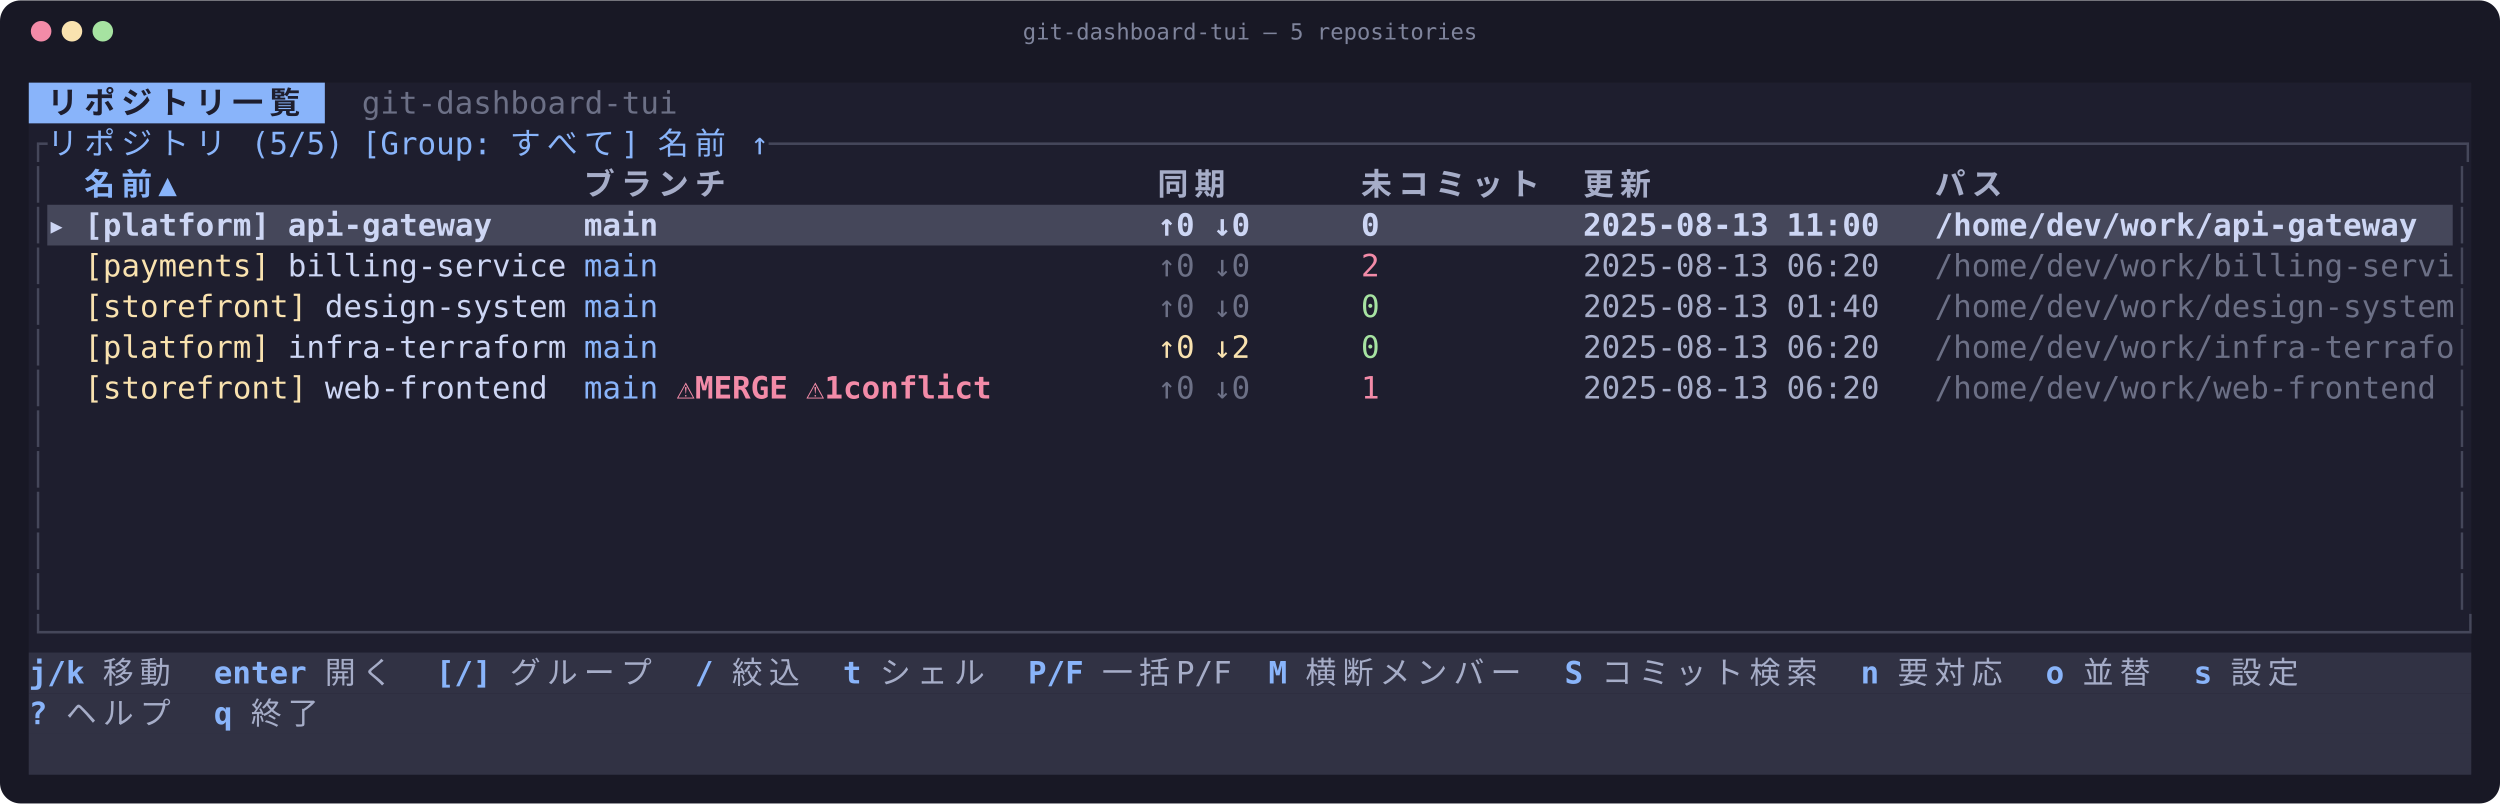
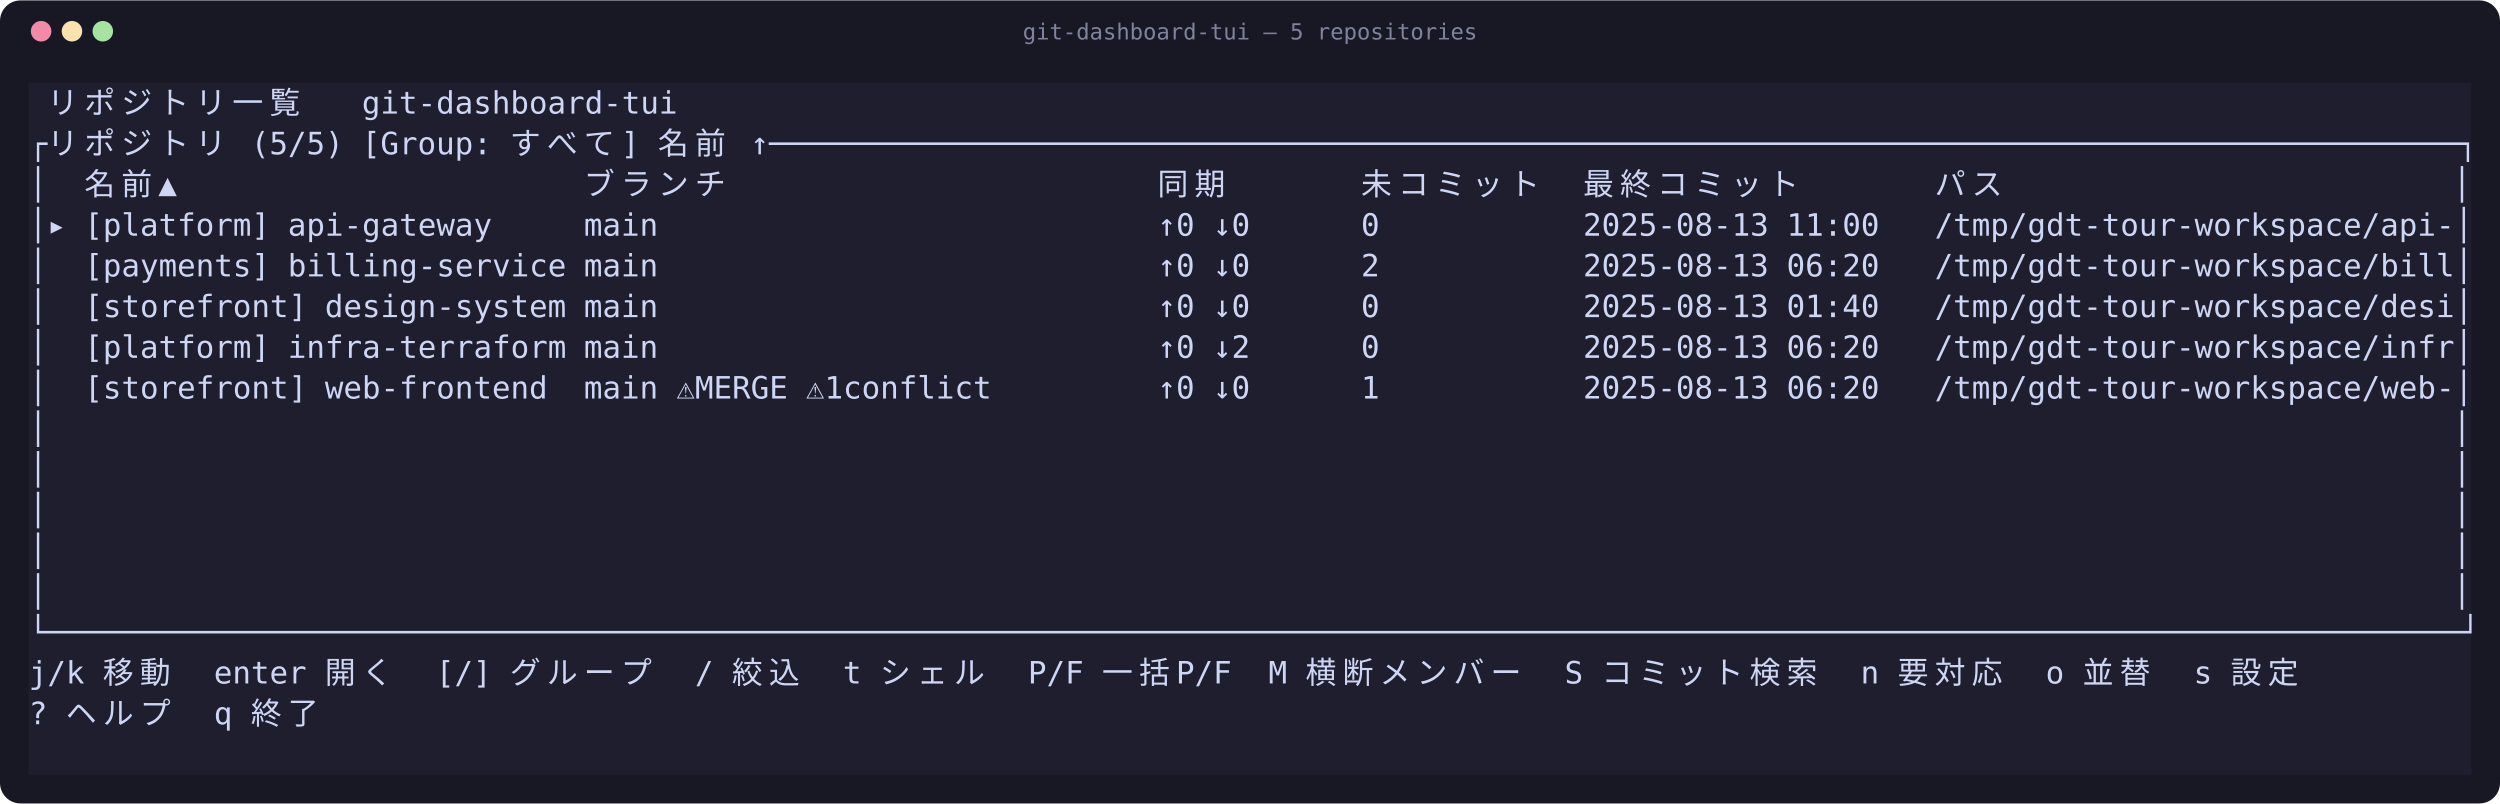
<svg xmlns="http://www.w3.org/2000/svg" width="1216" height="391" viewBox="0 0 1216.00 390.60" font-family="ui-monospace,SFMono-Regular,Menlo,Consolas,'DejaVu Sans Mono','Noto Sans Mono CJK JP','Hiragino Kaku Gothic ProN','Yu Gothic',monospace" font-size="15.0">
  <rect width="1216.00" height="390.60" rx="10" fill="#181825" />
  <circle cx="20.0" cy="15.0" r="5" fill="#f38ba8" />
  <circle cx="35.0" cy="15.0" r="5" fill="#f9e2af" />
  <circle cx="50.0" cy="15.0" r="5" fill="#a6e3a1" />
  <text x="608.0" y="19.0" fill="#7f849c" font-size="10.8" text-anchor="middle">git-dashboard-tui — 5 repositories</text>
  <rect x="14.00" y="40.00" width="1188.00" height="336.60" fill="#1e1e2e" />
-   <rect x="14.00" y="40.00" width="144.00" height="19.80" fill="#89b4fa" />
-   <text x="23.00" y="55.05" fill="#1e1e2e" font-weight="bold">リ</text>
-   <text x="41.00" y="55.05" fill="#1e1e2e" font-weight="bold">ポ</text>
-   <text x="59.00" y="55.05" fill="#1e1e2e" font-weight="bold">ジ</text>
-   <text x="77.00" y="55.05" fill="#1e1e2e" font-weight="bold">ト</text>
-   <text x="95.00" y="55.05" fill="#1e1e2e" font-weight="bold">リ</text>
-   <text x="113.00" y="55.05" fill="#1e1e2e" font-weight="bold">一</text>
-   <text x="131.00" y="55.05" fill="#1e1e2e" font-weight="bold">覧</text>
-   <text x="176.00" y="55.05" fill="#6c7086" xml:space="preserve">git-dashboard-tui</text>
-   <text x="14.00" y="74.85" fill="#45475a" xml:space="preserve">┌</text>
-   <text x="23.00" y="74.85" fill="#89b4fa">リ</text>
-   <text x="41.00" y="74.85" fill="#89b4fa">ポ</text>
-   <text x="59.00" y="74.85" fill="#89b4fa">ジ</text>
-   <text x="77.00" y="74.85" fill="#89b4fa">ト</text>
-   <text x="95.00" y="74.85" fill="#89b4fa">リ</text>
-   <text x="122.00" y="74.85" fill="#89b4fa" xml:space="preserve">(5/5)</text>
-   <text x="176.00" y="74.85" fill="#89b4fa" xml:space="preserve">[Group:</text>
-   <text x="248.00" y="74.85" fill="#89b4fa">す</text>
-   <text x="266.00" y="74.85" fill="#89b4fa">べ</text>
-   <text x="284.00" y="74.85" fill="#89b4fa">て</text>
-   <text x="302.00" y="74.85" fill="#89b4fa" xml:space="preserve">]</text>
-   <text x="320.00" y="74.85" fill="#89b4fa">名</text>
-   <text x="338.00" y="74.85" fill="#89b4fa">前</text>
-   <text x="365.00" y="74.85" fill="#89b4fa" xml:space="preserve">↑</text>
-   <text x="374.00" y="74.85" fill="#45475a" xml:space="preserve">───────────────────────────────────────────────────────────────────────────────────────────┐</text>
-   <text x="14.00" y="94.65" fill="#45475a" xml:space="preserve">│</text>
-   <text x="41.00" y="94.65" fill="#89b4fa" font-weight="bold">名</text>
-   <text x="59.00" y="94.65" fill="#89b4fa" font-weight="bold">前</text>
-   <text x="77.00" y="94.65" fill="#89b4fa" font-weight="bold" xml:space="preserve">▲</text>
-   <text x="284.00" y="94.65" fill="#a6adc8" font-weight="bold">ブ</text>
-   <text x="302.00" y="94.65" fill="#a6adc8" font-weight="bold">ラ</text>
-   <text x="320.00" y="94.65" fill="#a6adc8" font-weight="bold">ン</text>
-   <text x="338.00" y="94.65" fill="#a6adc8" font-weight="bold">チ</text>
-   <text x="563.00" y="94.65" fill="#a6adc8" font-weight="bold">同</text>
-   <text x="581.00" y="94.65" fill="#a6adc8" font-weight="bold">期</text>
-   <text x="662.00" y="94.65" fill="#a6adc8" font-weight="bold">未</text>
-   <text x="680.00" y="94.65" fill="#a6adc8" font-weight="bold">コ</text>
-   <text x="698.00" y="94.65" fill="#a6adc8" font-weight="bold">ミ</text>
-   <text x="716.00" y="94.65" fill="#a6adc8" font-weight="bold">ッ</text>
-   <text x="734.00" y="94.65" fill="#a6adc8" font-weight="bold">ト</text>
-   <text x="770.00" y="94.65" fill="#a6adc8" font-weight="bold">更</text>
-   <text x="788.00" y="94.65" fill="#a6adc8" font-weight="bold">新</text>
-   <text x="941.00" y="94.65" fill="#a6adc8" font-weight="bold">パ</text>
-   <text x="959.00" y="94.65" fill="#a6adc8" font-weight="bold">ス</text>
-   <text x="1193.00" y="94.65" fill="#45475a" xml:space="preserve">│</text>
-   <rect x="23.00" y="99.40" width="1170.00" height="19.80" fill="#45475a" />
-   <text x="14.00" y="114.45" fill="#45475a" xml:space="preserve">│</text>
-   <text x="23.00" y="114.45" fill="#cdd6f4" font-weight="bold" xml:space="preserve">▸</text>
-   <text x="41.00" y="114.45" fill="#cdd6f4" font-weight="bold" xml:space="preserve">[platform]</text>
-   <text x="140.00" y="114.45" fill="#cdd6f4" font-weight="bold" xml:space="preserve">api-gateway</text>
-   <text x="284.00" y="114.45" fill="#cdd6f4" font-weight="bold" xml:space="preserve">main</text>
-   <text x="563.00" y="114.45" fill="#cdd6f4" font-weight="bold" xml:space="preserve">↑0</text>
-   <text x="590.00" y="114.45" fill="#cdd6f4" font-weight="bold" xml:space="preserve">↓0</text>
-   <text x="662.00" y="114.45" fill="#cdd6f4" font-weight="bold" xml:space="preserve">0</text>
-   <text x="770.00" y="114.45" fill="#cdd6f4" font-weight="bold" xml:space="preserve">2025-08-13</text>
-   <text x="869.00" y="114.45" fill="#cdd6f4" font-weight="bold" xml:space="preserve">11:00</text>
-   <text x="941.00" y="114.45" fill="#cdd6f4" font-weight="bold" xml:space="preserve">/home/dev/work/api-gateway</text>
-   <text x="1193.00" y="114.45" fill="#45475a" xml:space="preserve">│</text>
-   <text x="14.00" y="134.25" fill="#45475a" xml:space="preserve">│</text>
-   <text x="41.00" y="134.25" fill="#f9e2af" xml:space="preserve">[payments]</text>
-   <text x="140.00" y="134.25" fill="#cdd6f4" xml:space="preserve">billing-service</text>
-   <text x="284.00" y="134.25" fill="#89b4fa" xml:space="preserve">main</text>
-   <text x="563.00" y="134.25" fill="#6c7086" xml:space="preserve">↑0</text>
-   <text x="590.00" y="134.25" fill="#6c7086" xml:space="preserve">↓0</text>
-   <text x="662.00" y="134.25" fill="#f38ba8" xml:space="preserve">2</text>
-   <text x="770.00" y="134.25" fill="#a6adc8" xml:space="preserve">2025-08-13</text>
-   <text x="869.00" y="134.25" fill="#a6adc8" xml:space="preserve">06:20</text>
-   <text x="941.00" y="134.25" fill="#6c7086" xml:space="preserve">/home/dev/work/billing-servi</text>
-   <text x="1193.00" y="134.25" fill="#45475a" xml:space="preserve">│</text>
-   <text x="14.00" y="154.05" fill="#45475a" xml:space="preserve">│</text>
-   <text x="41.00" y="154.05" fill="#f9e2af" xml:space="preserve">[storefront]</text>
-   <text x="158.00" y="154.05" fill="#cdd6f4" xml:space="preserve">design-system</text>
-   <text x="284.00" y="154.05" fill="#89b4fa" xml:space="preserve">main</text>
-   <text x="563.00" y="154.05" fill="#6c7086" xml:space="preserve">↑0</text>
-   <text x="590.00" y="154.05" fill="#6c7086" xml:space="preserve">↓0</text>
-   <text x="662.00" y="154.05" fill="#a6e3a1" xml:space="preserve">0</text>
-   <text x="770.00" y="154.05" fill="#a6adc8" xml:space="preserve">2025-08-13</text>
-   <text x="869.00" y="154.05" fill="#a6adc8" xml:space="preserve">01:40</text>
-   <text x="941.00" y="154.05" fill="#6c7086" xml:space="preserve">/home/dev/work/design-system</text>
-   <text x="1193.00" y="154.05" fill="#45475a" xml:space="preserve">│</text>
-   <text x="14.00" y="173.85" fill="#45475a" xml:space="preserve">│</text>
-   <text x="41.00" y="173.85" fill="#f9e2af" xml:space="preserve">[platform]</text>
-   <text x="140.00" y="173.85" fill="#cdd6f4" xml:space="preserve">infra-terraform</text>
-   <text x="284.00" y="173.85" fill="#89b4fa" xml:space="preserve">main</text>
-   <text x="563.00" y="173.85" fill="#f9e2af" xml:space="preserve">↑0</text>
-   <text x="590.00" y="173.85" fill="#f9e2af" xml:space="preserve">↓2</text>
-   <text x="662.00" y="173.85" fill="#a6e3a1" xml:space="preserve">0</text>
-   <text x="770.00" y="173.85" fill="#a6adc8" xml:space="preserve">2025-08-13</text>
-   <text x="869.00" y="173.85" fill="#a6adc8" xml:space="preserve">06:20</text>
-   <text x="941.00" y="173.85" fill="#6c7086" xml:space="preserve">/home/dev/work/infra-terrafo</text>
-   <text x="1193.00" y="173.85" fill="#45475a" xml:space="preserve">│</text>
-   <text x="14.00" y="193.65" fill="#45475a" xml:space="preserve">│</text>
-   <text x="41.00" y="193.65" fill="#f9e2af" xml:space="preserve">[storefront]</text>
-   <text x="158.00" y="193.65" fill="#cdd6f4" xml:space="preserve">web-frontend</text>
-   <text x="284.00" y="193.65" fill="#89b4fa" xml:space="preserve">main</text>
-   <text x="329.00" y="193.65" fill="#f38ba8" font-weight="bold" xml:space="preserve">⚠MERGE</text>
-   <text x="392.00" y="193.65" fill="#f38ba8" font-weight="bold" xml:space="preserve">⚠1conflict</text>
-   <text x="563.00" y="193.65" fill="#6c7086" xml:space="preserve">↑0</text>
-   <text x="590.00" y="193.65" fill="#6c7086" xml:space="preserve">↓0</text>
-   <text x="662.00" y="193.65" fill="#f38ba8" xml:space="preserve">1</text>
-   <text x="770.00" y="193.65" fill="#a6adc8" xml:space="preserve">2025-08-13</text>
-   <text x="869.00" y="193.65" fill="#a6adc8" xml:space="preserve">06:20</text>
-   <text x="941.00" y="193.65" fill="#6c7086" xml:space="preserve">/home/dev/work/web-frontend</text>
-   <text x="1193.00" y="193.65" fill="#45475a" xml:space="preserve">│</text>
-   <text x="14.00" y="213.45" fill="#45475a" xml:space="preserve">│</text>
-   <text x="1193.00" y="213.45" fill="#45475a" xml:space="preserve">│</text>
-   <text x="14.00" y="233.25" fill="#45475a" xml:space="preserve">│</text>
-   <text x="1193.00" y="233.25" fill="#45475a" xml:space="preserve">│</text>
-   <text x="14.00" y="253.05" fill="#45475a" xml:space="preserve">│</text>
-   <text x="1193.00" y="253.05" fill="#45475a" xml:space="preserve">│</text>
-   <text x="14.00" y="272.85" fill="#45475a" xml:space="preserve">│</text>
-   <text x="1193.00" y="272.85" fill="#45475a" xml:space="preserve">│</text>
-   <text x="14.00" y="292.65" fill="#45475a" xml:space="preserve">│</text>
-   <text x="1193.00" y="292.65" fill="#45475a" xml:space="preserve">│</text>
-   <text x="14.00" y="312.45" fill="#45475a" xml:space="preserve">└──────────────────────────────────────────────────────────────────────────────────────────────────────────────────────────────────┘</text>
-   <rect x="14.00" y="317.20" width="1188.00" height="19.80" fill="#313244" />
-   <text x="14.00" y="332.25" fill="#89b4fa" font-weight="bold" xml:space="preserve">j/k</text>
-   <text x="50.00" y="332.25" fill="#a6adc8">移</text>
-   <text x="68.00" y="332.25" fill="#a6adc8">動</text>
-   <text x="104.00" y="332.25" fill="#89b4fa" font-weight="bold" xml:space="preserve">enter</text>
-   <text x="158.00" y="332.25" fill="#a6adc8">開</text>
-   <text x="176.00" y="332.25" fill="#a6adc8">く</text>
-   <text x="212.00" y="332.25" fill="#89b4fa" font-weight="bold" xml:space="preserve">[/]</text>
-   <text x="248.00" y="332.25" fill="#a6adc8">グ</text>
-   <text x="266.00" y="332.25" fill="#a6adc8">ル</text>
-   <text x="284.00" y="332.25" fill="#a6adc8">ー</text>
-   <text x="302.00" y="332.25" fill="#a6adc8">プ</text>
-   <text x="338.00" y="332.25" fill="#89b4fa" font-weight="bold" xml:space="preserve">/</text>
-   <text x="356.00" y="332.25" fill="#a6adc8">絞</text>
-   <text x="374.00" y="332.25" fill="#a6adc8">込</text>
-   <text x="410.00" y="332.25" fill="#89b4fa" font-weight="bold" xml:space="preserve">t</text>
-   <text x="428.00" y="332.25" fill="#a6adc8">シ</text>
-   <text x="446.00" y="332.25" fill="#a6adc8">ェ</text>
-   <text x="464.00" y="332.25" fill="#a6adc8">ル</text>
-   <text x="500.00" y="332.25" fill="#89b4fa" font-weight="bold" xml:space="preserve">P/F</text>
-   <text x="536.00" y="332.25" fill="#a6adc8">一</text>
-   <text x="554.00" y="332.25" fill="#a6adc8">括</text>
-   <text x="572.00" y="332.25" fill="#a6adc8" xml:space="preserve">P/F</text>
-   <text x="617.00" y="332.25" fill="#89b4fa" font-weight="bold" xml:space="preserve">M</text>
-   <text x="635.00" y="332.25" fill="#a6adc8">横</text>
-   <text x="653.00" y="332.25" fill="#a6adc8">断</text>
-   <text x="671.00" y="332.25" fill="#a6adc8">メ</text>
-   <text x="689.00" y="332.25" fill="#a6adc8">ン</text>
-   <text x="707.00" y="332.25" fill="#a6adc8">バ</text>
-   <text x="725.00" y="332.25" fill="#a6adc8">ー</text>
-   <text x="761.00" y="332.25" fill="#89b4fa" font-weight="bold" xml:space="preserve">S</text>
-   <text x="779.00" y="332.25" fill="#a6adc8">コ</text>
-   <text x="797.00" y="332.25" fill="#a6adc8">ミ</text>
-   <text x="815.00" y="332.25" fill="#a6adc8">ッ</text>
-   <text x="833.00" y="332.25" fill="#a6adc8">ト</text>
-   <text x="851.00" y="332.25" fill="#a6adc8">検</text>
-   <text x="869.00" y="332.25" fill="#a6adc8">索</text>
-   <text x="905.00" y="332.25" fill="#89b4fa" font-weight="bold" xml:space="preserve">n</text>
-   <text x="923.00" y="332.25" fill="#a6adc8">要</text>
-   <text x="941.00" y="332.25" fill="#a6adc8">対</text>
-   <text x="959.00" y="332.25" fill="#a6adc8">応</text>
-   <text x="995.00" y="332.25" fill="#89b4fa" font-weight="bold" xml:space="preserve">o</text>
-   <text x="1013.00" y="332.25" fill="#a6adc8">並</text>
-   <text x="1031.00" y="332.25" fill="#a6adc8">替</text>
-   <text x="1067.00" y="332.25" fill="#89b4fa" font-weight="bold" xml:space="preserve">s</text>
-   <text x="1085.00" y="332.25" fill="#a6adc8">設</text>
-   <text x="1103.00" y="332.25" fill="#a6adc8">定</text>
-   <rect x="14.00" y="337.00" width="1188.00" height="19.80" fill="#313244" />
-   <text x="14.00" y="352.05" fill="#89b4fa" font-weight="bold" xml:space="preserve">?</text>
-   <text x="32.00" y="352.05" fill="#a6adc8">ヘ</text>
-   <text x="50.00" y="352.05" fill="#a6adc8">ル</text>
-   <text x="68.00" y="352.05" fill="#a6adc8">プ</text>
-   <text x="104.00" y="352.05" fill="#89b4fa" font-weight="bold" xml:space="preserve">q</text>
-   <text x="122.00" y="352.05" fill="#a6adc8">終</text>
-   <text x="140.00" y="352.05" fill="#a6adc8">了</text>
-   <rect x="14.00" y="356.80" width="1188.00" height="19.80" fill="#313244" />
+   <text x="23.00" y="55.05" fill="#cdd6f4" textLength="18.00" lengthAdjust="spacingAndGlyphs">リ</text>
+   <text x="41.00" y="55.05" fill="#cdd6f4" textLength="18.00" lengthAdjust="spacingAndGlyphs">ポ</text>
+   <text x="59.00" y="55.05" fill="#cdd6f4" textLength="18.00" lengthAdjust="spacingAndGlyphs">ジ</text>
+   <text x="77.00" y="55.05" fill="#cdd6f4" textLength="18.00" lengthAdjust="spacingAndGlyphs">ト</text>
+   <text x="95.00" y="55.05" fill="#cdd6f4" textLength="18.00" lengthAdjust="spacingAndGlyphs">リ</text>
+   <text x="113.00" y="55.05" fill="#cdd6f4" textLength="18.00" lengthAdjust="spacingAndGlyphs">一</text>
+   <text x="131.00" y="55.05" fill="#cdd6f4" textLength="18.00" lengthAdjust="spacingAndGlyphs">覧</text>
+   <text x="176.00" y="55.05" fill="#cdd6f4" textLength="153.00" lengthAdjust="spacingAndGlyphs" xml:space="preserve">git-dashboard-tui</text>
+   <text x="14.00" y="74.85" fill="#cdd6f4" textLength="9.00" lengthAdjust="spacingAndGlyphs">┌</text>
+   <text x="23.00" y="74.85" fill="#cdd6f4" textLength="18.00" lengthAdjust="spacingAndGlyphs">リ</text>
+   <text x="41.00" y="74.85" fill="#cdd6f4" textLength="18.00" lengthAdjust="spacingAndGlyphs">ポ</text>
+   <text x="59.00" y="74.85" fill="#cdd6f4" textLength="18.00" lengthAdjust="spacingAndGlyphs">ジ</text>
+   <text x="77.00" y="74.85" fill="#cdd6f4" textLength="18.00" lengthAdjust="spacingAndGlyphs">ト</text>
+   <text x="95.00" y="74.85" fill="#cdd6f4" textLength="18.00" lengthAdjust="spacingAndGlyphs">リ</text>
+   <text x="122.00" y="74.85" fill="#cdd6f4" textLength="45.00" lengthAdjust="spacingAndGlyphs" xml:space="preserve">(5/5)</text>
+   <text x="176.00" y="74.85" fill="#cdd6f4" textLength="63.00" lengthAdjust="spacingAndGlyphs" xml:space="preserve">[Group:</text>
+   <text x="248.00" y="74.85" fill="#cdd6f4" textLength="18.00" lengthAdjust="spacingAndGlyphs">す</text>
+   <text x="266.00" y="74.85" fill="#cdd6f4" textLength="18.00" lengthAdjust="spacingAndGlyphs">べ</text>
+   <text x="284.00" y="74.85" fill="#cdd6f4" textLength="18.00" lengthAdjust="spacingAndGlyphs">て</text>
+   <text x="302.00" y="74.85" fill="#cdd6f4" textLength="9.00" lengthAdjust="spacingAndGlyphs" xml:space="preserve">]</text>
+   <text x="320.00" y="74.85" fill="#cdd6f4" textLength="18.00" lengthAdjust="spacingAndGlyphs">名</text>
+   <text x="338.00" y="74.85" fill="#cdd6f4" textLength="18.00" lengthAdjust="spacingAndGlyphs">前</text>
+   <text x="365.00" y="74.85" fill="#cdd6f4" textLength="837.00" lengthAdjust="spacingAndGlyphs" xml:space="preserve">↑───────────────────────────────────────────────────────────────────────────────────────────┐</text>
+   <text x="14.00" y="94.65" fill="#cdd6f4" textLength="9.00" lengthAdjust="spacingAndGlyphs" xml:space="preserve">│</text>
+   <text x="41.00" y="94.65" fill="#cdd6f4" textLength="18.00" lengthAdjust="spacingAndGlyphs">名</text>
+   <text x="59.00" y="94.65" fill="#cdd6f4" textLength="18.00" lengthAdjust="spacingAndGlyphs">前</text>
+   <text x="77.00" y="94.65" fill="#cdd6f4" textLength="9.00" lengthAdjust="spacingAndGlyphs" xml:space="preserve">▲</text>
+   <text x="284.00" y="94.65" fill="#cdd6f4" textLength="18.00" lengthAdjust="spacingAndGlyphs">ブ</text>
+   <text x="302.00" y="94.65" fill="#cdd6f4" textLength="18.00" lengthAdjust="spacingAndGlyphs">ラ</text>
+   <text x="320.00" y="94.65" fill="#cdd6f4" textLength="18.00" lengthAdjust="spacingAndGlyphs">ン</text>
+   <text x="338.00" y="94.65" fill="#cdd6f4" textLength="18.00" lengthAdjust="spacingAndGlyphs">チ</text>
+   <text x="563.00" y="94.65" fill="#cdd6f4" textLength="18.00" lengthAdjust="spacingAndGlyphs">同</text>
+   <text x="581.00" y="94.65" fill="#cdd6f4" textLength="18.00" lengthAdjust="spacingAndGlyphs">期</text>
+   <text x="662.00" y="94.65" fill="#cdd6f4" textLength="18.00" lengthAdjust="spacingAndGlyphs">未</text>
+   <text x="680.00" y="94.65" fill="#cdd6f4" textLength="18.00" lengthAdjust="spacingAndGlyphs">コ</text>
+   <text x="698.00" y="94.65" fill="#cdd6f4" textLength="18.00" lengthAdjust="spacingAndGlyphs">ミ</text>
+   <text x="716.00" y="94.65" fill="#cdd6f4" textLength="18.00" lengthAdjust="spacingAndGlyphs">ッ</text>
+   <text x="734.00" y="94.65" fill="#cdd6f4" textLength="18.00" lengthAdjust="spacingAndGlyphs">ト</text>
+   <text x="770.00" y="94.65" fill="#cdd6f4" textLength="18.00" lengthAdjust="spacingAndGlyphs">最</text>
+   <text x="788.00" y="94.65" fill="#cdd6f4" textLength="18.00" lengthAdjust="spacingAndGlyphs">終</text>
+   <text x="806.00" y="94.65" fill="#cdd6f4" textLength="18.00" lengthAdjust="spacingAndGlyphs">コ</text>
+   <text x="824.00" y="94.65" fill="#cdd6f4" textLength="18.00" lengthAdjust="spacingAndGlyphs">ミ</text>
+   <text x="842.00" y="94.65" fill="#cdd6f4" textLength="18.00" lengthAdjust="spacingAndGlyphs">ッ</text>
+   <text x="860.00" y="94.65" fill="#cdd6f4" textLength="18.00" lengthAdjust="spacingAndGlyphs">ト</text>
+   <text x="941.00" y="94.65" fill="#cdd6f4" textLength="18.00" lengthAdjust="spacingAndGlyphs">パ</text>
+   <text x="959.00" y="94.65" fill="#cdd6f4" textLength="18.00" lengthAdjust="spacingAndGlyphs">ス</text>
+   <text x="1193.00" y="94.65" fill="#cdd6f4" textLength="9.00" lengthAdjust="spacingAndGlyphs" xml:space="preserve">│</text>
+   <text x="14.00" y="114.45" fill="#cdd6f4" textLength="18.00" lengthAdjust="spacingAndGlyphs" xml:space="preserve">│▸</text>
+   <text x="41.00" y="114.45" fill="#cdd6f4" textLength="90.00" lengthAdjust="spacingAndGlyphs" xml:space="preserve">[platform]</text>
+   <text x="140.00" y="114.45" fill="#cdd6f4" textLength="99.00" lengthAdjust="spacingAndGlyphs" xml:space="preserve">api-gateway</text>
+   <text x="284.00" y="114.45" fill="#cdd6f4" textLength="36.00" lengthAdjust="spacingAndGlyphs" xml:space="preserve">main</text>
+   <text x="563.00" y="114.45" fill="#cdd6f4" textLength="18.00" lengthAdjust="spacingAndGlyphs" xml:space="preserve">↑0</text>
+   <text x="590.00" y="114.45" fill="#cdd6f4" textLength="18.00" lengthAdjust="spacingAndGlyphs" xml:space="preserve">↓0</text>
+   <text x="662.00" y="114.45" fill="#cdd6f4" textLength="9.00" lengthAdjust="spacingAndGlyphs" xml:space="preserve">0</text>
+   <text x="770.00" y="114.45" fill="#cdd6f4" textLength="90.00" lengthAdjust="spacingAndGlyphs" xml:space="preserve">2025-08-13</text>
+   <text x="869.00" y="114.45" fill="#cdd6f4" textLength="45.00" lengthAdjust="spacingAndGlyphs" xml:space="preserve">11:00</text>
+   <text x="941.00" y="114.45" fill="#cdd6f4" textLength="261.00" lengthAdjust="spacingAndGlyphs" xml:space="preserve">/tmp/gdt-tour-workspace/api-│</text>
+   <text x="14.00" y="134.25" fill="#cdd6f4" textLength="9.00" lengthAdjust="spacingAndGlyphs" xml:space="preserve">│</text>
+   <text x="41.00" y="134.25" fill="#cdd6f4" textLength="90.00" lengthAdjust="spacingAndGlyphs" xml:space="preserve">[payments]</text>
+   <text x="140.00" y="134.25" fill="#cdd6f4" textLength="135.00" lengthAdjust="spacingAndGlyphs" xml:space="preserve">billing-service</text>
+   <text x="284.00" y="134.25" fill="#cdd6f4" textLength="36.00" lengthAdjust="spacingAndGlyphs" xml:space="preserve">main</text>
+   <text x="563.00" y="134.25" fill="#cdd6f4" textLength="18.00" lengthAdjust="spacingAndGlyphs" xml:space="preserve">↑0</text>
+   <text x="590.00" y="134.25" fill="#cdd6f4" textLength="18.00" lengthAdjust="spacingAndGlyphs" xml:space="preserve">↓0</text>
+   <text x="662.00" y="134.25" fill="#cdd6f4" textLength="9.00" lengthAdjust="spacingAndGlyphs" xml:space="preserve">2</text>
+   <text x="770.00" y="134.25" fill="#cdd6f4" textLength="90.00" lengthAdjust="spacingAndGlyphs" xml:space="preserve">2025-08-13</text>
+   <text x="869.00" y="134.25" fill="#cdd6f4" textLength="45.00" lengthAdjust="spacingAndGlyphs" xml:space="preserve">06:20</text>
+   <text x="941.00" y="134.25" fill="#cdd6f4" textLength="261.00" lengthAdjust="spacingAndGlyphs" xml:space="preserve">/tmp/gdt-tour-workspace/bill│</text>
+   <text x="14.00" y="154.05" fill="#cdd6f4" textLength="9.00" lengthAdjust="spacingAndGlyphs" xml:space="preserve">│</text>
+   <text x="41.00" y="154.05" fill="#cdd6f4" textLength="108.00" lengthAdjust="spacingAndGlyphs" xml:space="preserve">[storefront]</text>
+   <text x="158.00" y="154.05" fill="#cdd6f4" textLength="117.00" lengthAdjust="spacingAndGlyphs" xml:space="preserve">design-system</text>
+   <text x="284.00" y="154.05" fill="#cdd6f4" textLength="36.00" lengthAdjust="spacingAndGlyphs" xml:space="preserve">main</text>
+   <text x="563.00" y="154.05" fill="#cdd6f4" textLength="18.00" lengthAdjust="spacingAndGlyphs" xml:space="preserve">↑0</text>
+   <text x="590.00" y="154.05" fill="#cdd6f4" textLength="18.00" lengthAdjust="spacingAndGlyphs" xml:space="preserve">↓0</text>
+   <text x="662.00" y="154.05" fill="#cdd6f4" textLength="9.00" lengthAdjust="spacingAndGlyphs" xml:space="preserve">0</text>
+   <text x="770.00" y="154.05" fill="#cdd6f4" textLength="90.00" lengthAdjust="spacingAndGlyphs" xml:space="preserve">2025-08-13</text>
+   <text x="869.00" y="154.05" fill="#cdd6f4" textLength="45.00" lengthAdjust="spacingAndGlyphs" xml:space="preserve">01:40</text>
+   <text x="941.00" y="154.05" fill="#cdd6f4" textLength="261.00" lengthAdjust="spacingAndGlyphs" xml:space="preserve">/tmp/gdt-tour-workspace/desi│</text>
+   <text x="14.00" y="173.85" fill="#cdd6f4" textLength="9.00" lengthAdjust="spacingAndGlyphs" xml:space="preserve">│</text>
+   <text x="41.00" y="173.85" fill="#cdd6f4" textLength="90.00" lengthAdjust="spacingAndGlyphs" xml:space="preserve">[platform]</text>
+   <text x="140.00" y="173.85" fill="#cdd6f4" textLength="135.00" lengthAdjust="spacingAndGlyphs" xml:space="preserve">infra-terraform</text>
+   <text x="284.00" y="173.85" fill="#cdd6f4" textLength="36.00" lengthAdjust="spacingAndGlyphs" xml:space="preserve">main</text>
+   <text x="563.00" y="173.85" fill="#cdd6f4" textLength="18.00" lengthAdjust="spacingAndGlyphs" xml:space="preserve">↑0</text>
+   <text x="590.00" y="173.85" fill="#cdd6f4" textLength="18.00" lengthAdjust="spacingAndGlyphs" xml:space="preserve">↓2</text>
+   <text x="662.00" y="173.85" fill="#cdd6f4" textLength="9.00" lengthAdjust="spacingAndGlyphs" xml:space="preserve">0</text>
+   <text x="770.00" y="173.85" fill="#cdd6f4" textLength="90.00" lengthAdjust="spacingAndGlyphs" xml:space="preserve">2025-08-13</text>
+   <text x="869.00" y="173.85" fill="#cdd6f4" textLength="45.00" lengthAdjust="spacingAndGlyphs" xml:space="preserve">06:20</text>
+   <text x="941.00" y="173.85" fill="#cdd6f4" textLength="261.00" lengthAdjust="spacingAndGlyphs" xml:space="preserve">/tmp/gdt-tour-workspace/infr│</text>
+   <text x="14.00" y="193.65" fill="#cdd6f4" textLength="9.00" lengthAdjust="spacingAndGlyphs" xml:space="preserve">│</text>
+   <text x="41.00" y="193.65" fill="#cdd6f4" textLength="108.00" lengthAdjust="spacingAndGlyphs" xml:space="preserve">[storefront]</text>
+   <text x="158.00" y="193.65" fill="#cdd6f4" textLength="108.00" lengthAdjust="spacingAndGlyphs" xml:space="preserve">web-frontend</text>
+   <text x="284.00" y="193.65" fill="#cdd6f4" textLength="36.00" lengthAdjust="spacingAndGlyphs" xml:space="preserve">main</text>
+   <text x="329.00" y="193.65" fill="#cdd6f4" textLength="54.00" lengthAdjust="spacingAndGlyphs" xml:space="preserve">⚠MERGE</text>
+   <text x="392.00" y="193.65" fill="#cdd6f4" textLength="90.00" lengthAdjust="spacingAndGlyphs" xml:space="preserve">⚠1conflict</text>
+   <text x="563.00" y="193.65" fill="#cdd6f4" textLength="18.00" lengthAdjust="spacingAndGlyphs" xml:space="preserve">↑0</text>
+   <text x="590.00" y="193.65" fill="#cdd6f4" textLength="18.00" lengthAdjust="spacingAndGlyphs" xml:space="preserve">↓0</text>
+   <text x="662.00" y="193.65" fill="#cdd6f4" textLength="9.00" lengthAdjust="spacingAndGlyphs" xml:space="preserve">1</text>
+   <text x="770.00" y="193.65" fill="#cdd6f4" textLength="90.00" lengthAdjust="spacingAndGlyphs" xml:space="preserve">2025-08-13</text>
+   <text x="869.00" y="193.65" fill="#cdd6f4" textLength="45.00" lengthAdjust="spacingAndGlyphs" xml:space="preserve">06:20</text>
+   <text x="941.00" y="193.65" fill="#cdd6f4" textLength="261.00" lengthAdjust="spacingAndGlyphs" xml:space="preserve">/tmp/gdt-tour-workspace/web-│</text>
+   <text x="14.00" y="213.45" fill="#cdd6f4" textLength="9.00" lengthAdjust="spacingAndGlyphs" xml:space="preserve">│</text>
+   <text x="1193.00" y="213.45" fill="#cdd6f4" textLength="9.00" lengthAdjust="spacingAndGlyphs" xml:space="preserve">│</text>
+   <text x="14.00" y="233.25" fill="#cdd6f4" textLength="9.00" lengthAdjust="spacingAndGlyphs" xml:space="preserve">│</text>
+   <text x="1193.00" y="233.25" fill="#cdd6f4" textLength="9.00" lengthAdjust="spacingAndGlyphs" xml:space="preserve">│</text>
+   <text x="14.00" y="253.05" fill="#cdd6f4" textLength="9.00" lengthAdjust="spacingAndGlyphs" xml:space="preserve">│</text>
+   <text x="1193.00" y="253.05" fill="#cdd6f4" textLength="9.00" lengthAdjust="spacingAndGlyphs" xml:space="preserve">│</text>
+   <text x="14.00" y="272.85" fill="#cdd6f4" textLength="9.00" lengthAdjust="spacingAndGlyphs" xml:space="preserve">│</text>
+   <text x="1193.00" y="272.85" fill="#cdd6f4" textLength="9.00" lengthAdjust="spacingAndGlyphs" xml:space="preserve">│</text>
+   <text x="14.00" y="292.65" fill="#cdd6f4" textLength="9.00" lengthAdjust="spacingAndGlyphs" xml:space="preserve">│</text>
+   <text x="1193.00" y="292.65" fill="#cdd6f4" textLength="9.00" lengthAdjust="spacingAndGlyphs" xml:space="preserve">│</text>
+   <text x="14.00" y="312.45" fill="#cdd6f4" textLength="1188.00" lengthAdjust="spacingAndGlyphs" xml:space="preserve">└──────────────────────────────────────────────────────────────────────────────────────────────────────────────────────────────────┘</text>
+   <text x="14.00" y="332.25" fill="#cdd6f4" textLength="27.00" lengthAdjust="spacingAndGlyphs" xml:space="preserve">j/k</text>
+   <text x="50.00" y="332.25" fill="#cdd6f4" textLength="18.00" lengthAdjust="spacingAndGlyphs">移</text>
+   <text x="68.00" y="332.25" fill="#cdd6f4" textLength="18.00" lengthAdjust="spacingAndGlyphs">動</text>
+   <text x="104.00" y="332.25" fill="#cdd6f4" textLength="45.00" lengthAdjust="spacingAndGlyphs" xml:space="preserve">enter</text>
+   <text x="158.00" y="332.25" fill="#cdd6f4" textLength="18.00" lengthAdjust="spacingAndGlyphs">開</text>
+   <text x="176.00" y="332.25" fill="#cdd6f4" textLength="18.00" lengthAdjust="spacingAndGlyphs">く</text>
+   <text x="212.00" y="332.25" fill="#cdd6f4" textLength="27.00" lengthAdjust="spacingAndGlyphs" xml:space="preserve">[/]</text>
+   <text x="248.00" y="332.25" fill="#cdd6f4" textLength="18.00" lengthAdjust="spacingAndGlyphs">グ</text>
+   <text x="266.00" y="332.25" fill="#cdd6f4" textLength="18.00" lengthAdjust="spacingAndGlyphs">ル</text>
+   <text x="284.00" y="332.25" fill="#cdd6f4" textLength="18.00" lengthAdjust="spacingAndGlyphs">ー</text>
+   <text x="302.00" y="332.25" fill="#cdd6f4" textLength="18.00" lengthAdjust="spacingAndGlyphs">プ</text>
+   <text x="338.00" y="332.25" fill="#cdd6f4" textLength="9.00" lengthAdjust="spacingAndGlyphs" xml:space="preserve">/</text>
+   <text x="356.00" y="332.25" fill="#cdd6f4" textLength="18.00" lengthAdjust="spacingAndGlyphs">絞</text>
+   <text x="374.00" y="332.25" fill="#cdd6f4" textLength="18.00" lengthAdjust="spacingAndGlyphs">込</text>
+   <text x="410.00" y="332.25" fill="#cdd6f4" textLength="9.00" lengthAdjust="spacingAndGlyphs" xml:space="preserve">t</text>
+   <text x="428.00" y="332.25" fill="#cdd6f4" textLength="18.00" lengthAdjust="spacingAndGlyphs">シ</text>
+   <text x="446.00" y="332.25" fill="#cdd6f4" textLength="18.00" lengthAdjust="spacingAndGlyphs">ェ</text>
+   <text x="464.00" y="332.25" fill="#cdd6f4" textLength="18.00" lengthAdjust="spacingAndGlyphs">ル</text>
+   <text x="500.00" y="332.25" fill="#cdd6f4" textLength="27.00" lengthAdjust="spacingAndGlyphs" xml:space="preserve">P/F</text>
+   <text x="536.00" y="332.25" fill="#cdd6f4" textLength="18.00" lengthAdjust="spacingAndGlyphs">一</text>
+   <text x="554.00" y="332.25" fill="#cdd6f4" textLength="18.00" lengthAdjust="spacingAndGlyphs">括</text>
+   <text x="572.00" y="332.25" fill="#cdd6f4" textLength="27.00" lengthAdjust="spacingAndGlyphs" xml:space="preserve">P/F</text>
+   <text x="617.00" y="332.25" fill="#cdd6f4" textLength="9.00" lengthAdjust="spacingAndGlyphs" xml:space="preserve">M</text>
+   <text x="635.00" y="332.25" fill="#cdd6f4" textLength="18.00" lengthAdjust="spacingAndGlyphs">横</text>
+   <text x="653.00" y="332.25" fill="#cdd6f4" textLength="18.00" lengthAdjust="spacingAndGlyphs">断</text>
+   <text x="671.00" y="332.25" fill="#cdd6f4" textLength="18.00" lengthAdjust="spacingAndGlyphs">メ</text>
+   <text x="689.00" y="332.25" fill="#cdd6f4" textLength="18.00" lengthAdjust="spacingAndGlyphs">ン</text>
+   <text x="707.00" y="332.25" fill="#cdd6f4" textLength="18.00" lengthAdjust="spacingAndGlyphs">バ</text>
+   <text x="725.00" y="332.25" fill="#cdd6f4" textLength="18.00" lengthAdjust="spacingAndGlyphs">ー</text>
+   <text x="761.00" y="332.25" fill="#cdd6f4" textLength="9.00" lengthAdjust="spacingAndGlyphs" xml:space="preserve">S</text>
+   <text x="779.00" y="332.25" fill="#cdd6f4" textLength="18.00" lengthAdjust="spacingAndGlyphs">コ</text>
+   <text x="797.00" y="332.25" fill="#cdd6f4" textLength="18.00" lengthAdjust="spacingAndGlyphs">ミ</text>
+   <text x="815.00" y="332.25" fill="#cdd6f4" textLength="18.00" lengthAdjust="spacingAndGlyphs">ッ</text>
+   <text x="833.00" y="332.25" fill="#cdd6f4" textLength="18.00" lengthAdjust="spacingAndGlyphs">ト</text>
+   <text x="851.00" y="332.25" fill="#cdd6f4" textLength="18.00" lengthAdjust="spacingAndGlyphs">検</text>
+   <text x="869.00" y="332.25" fill="#cdd6f4" textLength="18.00" lengthAdjust="spacingAndGlyphs">索</text>
+   <text x="905.00" y="332.25" fill="#cdd6f4" textLength="9.00" lengthAdjust="spacingAndGlyphs" xml:space="preserve">n</text>
+   <text x="923.00" y="332.25" fill="#cdd6f4" textLength="18.00" lengthAdjust="spacingAndGlyphs">要</text>
+   <text x="941.00" y="332.25" fill="#cdd6f4" textLength="18.00" lengthAdjust="spacingAndGlyphs">対</text>
+   <text x="959.00" y="332.25" fill="#cdd6f4" textLength="18.00" lengthAdjust="spacingAndGlyphs">応</text>
+   <text x="995.00" y="332.25" fill="#cdd6f4" textLength="9.00" lengthAdjust="spacingAndGlyphs" xml:space="preserve">o</text>
+   <text x="1013.00" y="332.25" fill="#cdd6f4" textLength="18.00" lengthAdjust="spacingAndGlyphs">並</text>
+   <text x="1031.00" y="332.25" fill="#cdd6f4" textLength="18.00" lengthAdjust="spacingAndGlyphs">替</text>
+   <text x="1067.00" y="332.25" fill="#cdd6f4" textLength="9.00" lengthAdjust="spacingAndGlyphs" xml:space="preserve">s</text>
+   <text x="1085.00" y="332.25" fill="#cdd6f4" textLength="18.00" lengthAdjust="spacingAndGlyphs">設</text>
+   <text x="1103.00" y="332.25" fill="#cdd6f4" textLength="18.00" lengthAdjust="spacingAndGlyphs">定</text>
+   <text x="14.00" y="352.05" fill="#cdd6f4" textLength="9.00" lengthAdjust="spacingAndGlyphs" xml:space="preserve">?</text>
+   <text x="32.00" y="352.05" fill="#cdd6f4" textLength="18.00" lengthAdjust="spacingAndGlyphs">ヘ</text>
+   <text x="50.00" y="352.05" fill="#cdd6f4" textLength="18.00" lengthAdjust="spacingAndGlyphs">ル</text>
+   <text x="68.00" y="352.05" fill="#cdd6f4" textLength="18.00" lengthAdjust="spacingAndGlyphs">プ</text>
+   <text x="104.00" y="352.05" fill="#cdd6f4" textLength="9.00" lengthAdjust="spacingAndGlyphs" xml:space="preserve">q</text>
+   <text x="122.00" y="352.05" fill="#cdd6f4" textLength="18.00" lengthAdjust="spacingAndGlyphs">終</text>
+   <text x="140.00" y="352.05" fill="#cdd6f4" textLength="18.00" lengthAdjust="spacingAndGlyphs">了</text>
</svg>
